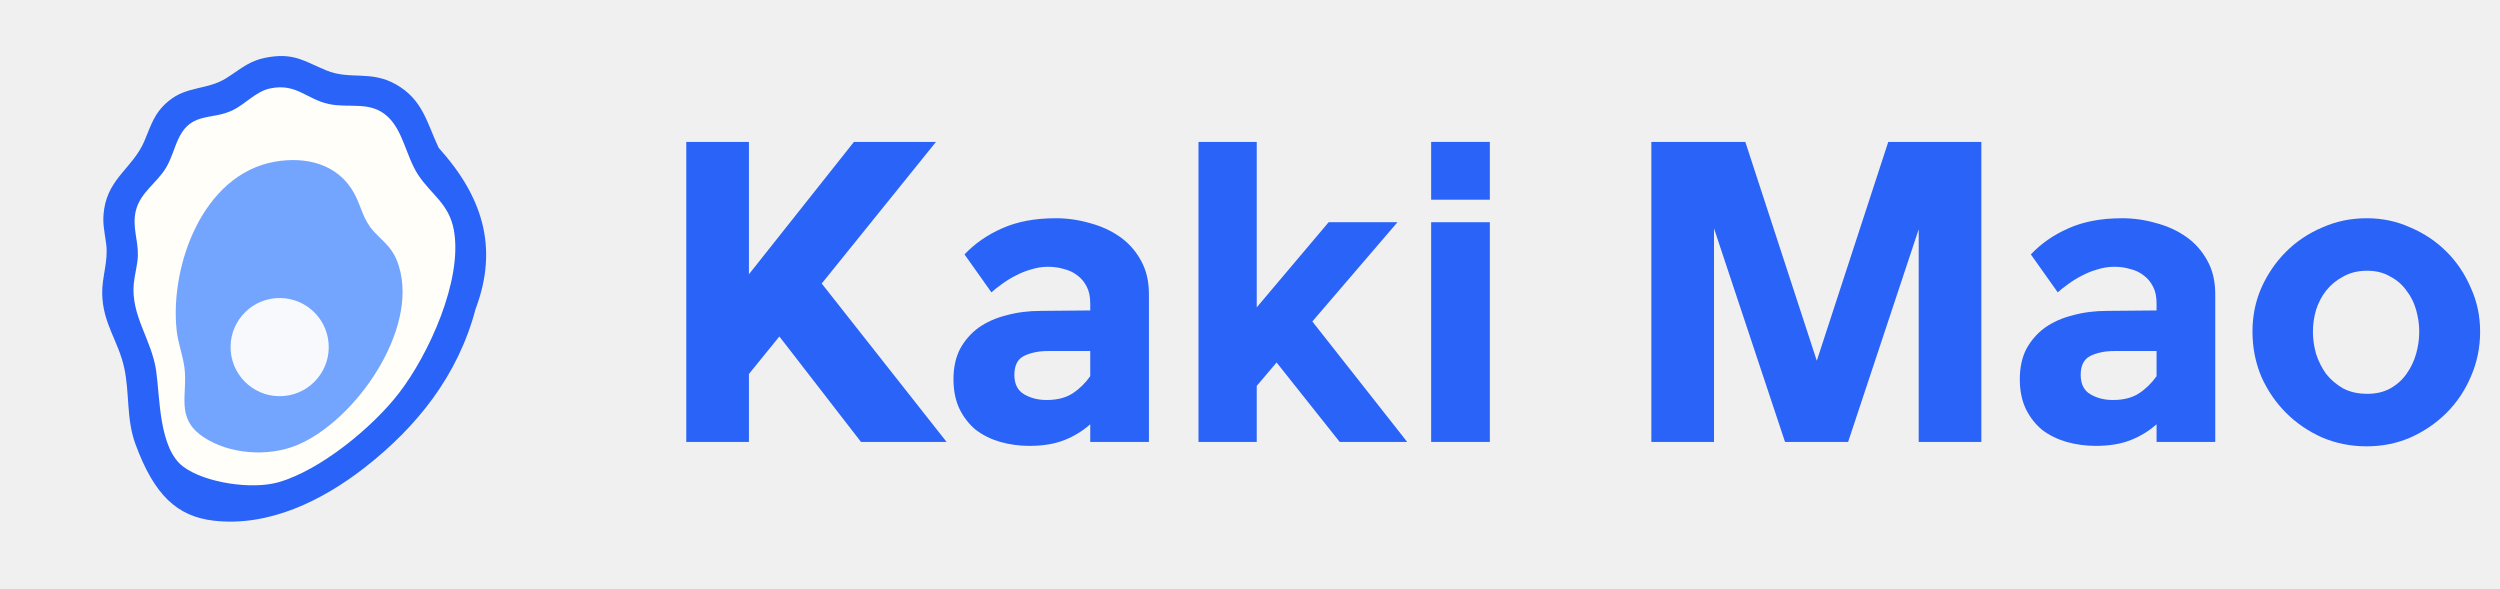
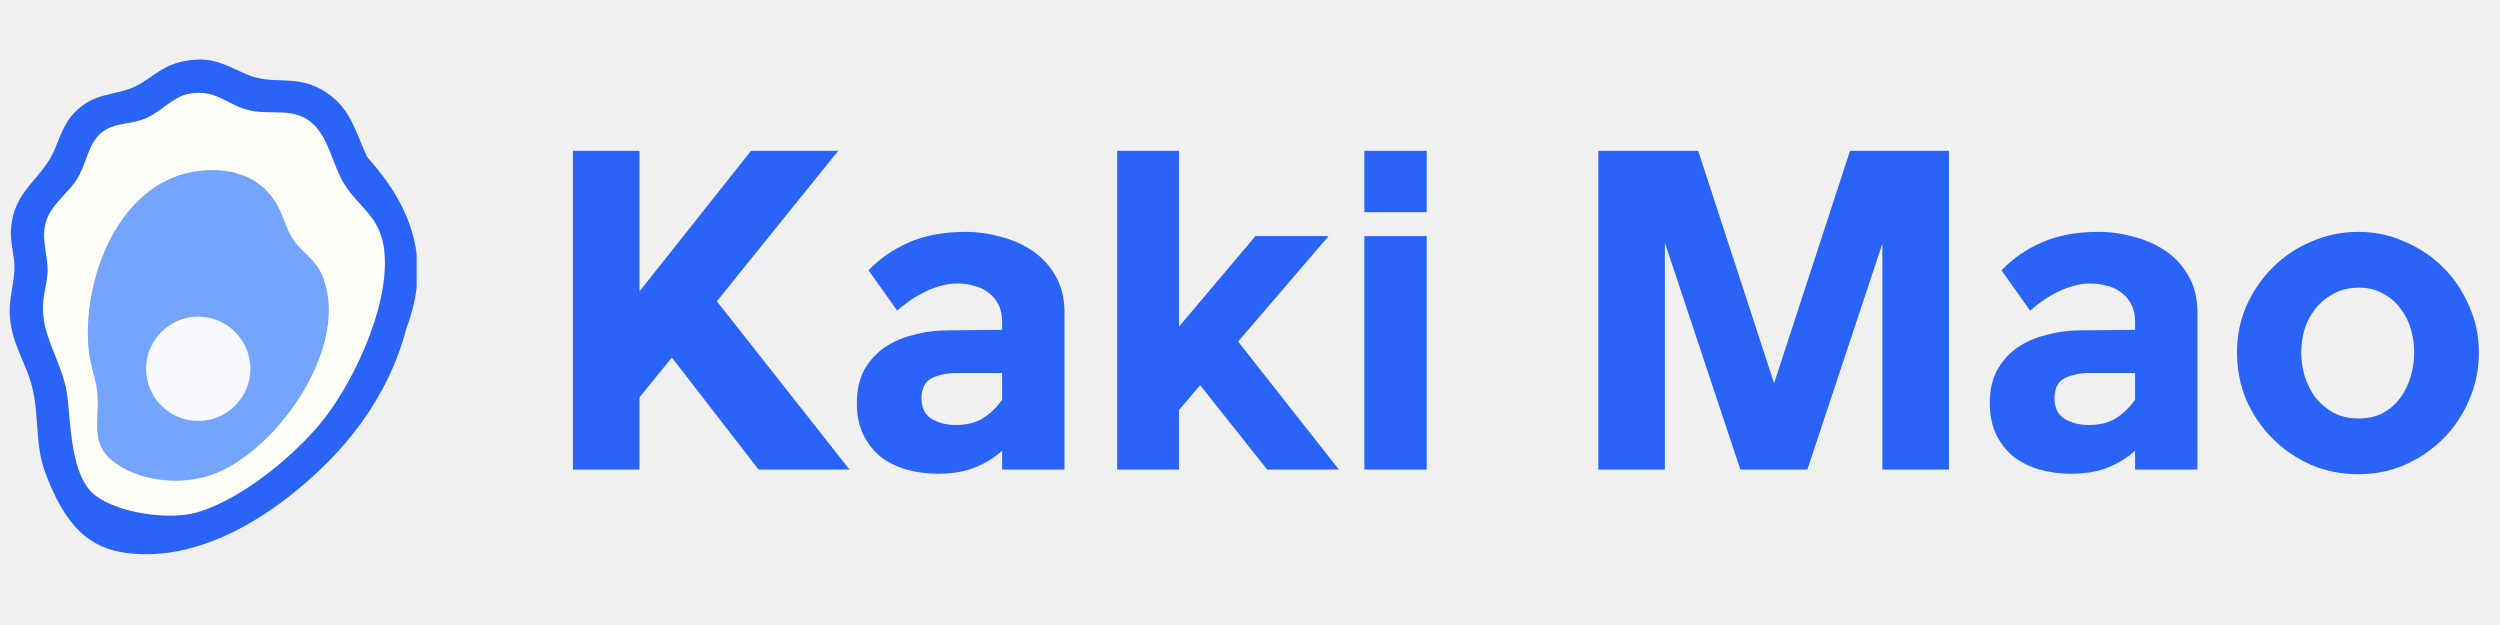
- <svg xmlns="http://www.w3.org/2000/svg" width="102" height="24" viewBox="0 0 102 24" fill="none">
+ <svg xmlns="http://www.w3.org/2000/svg" width="96" height="24" viewBox="0 0 96 24" fill="none">
  <g clip-path="url(#clip0_2250_10739)">
    <g clip-path="url(#clip1_2250_10739)">
-       <path d="M10.99 2.327C12.02 2.165 12.444 2.512 13.308 2.87C14.284 3.275 15.119 2.856 16.154 3.443C17.25 4.064 17.411 4.994 17.897 6.03C19.652 7.975 20.367 10.062 19.404 12.604C18.685 15.331 17.004 17.412 14.908 19.055C13.142 20.439 10.956 21.499 8.727 21.244C7.22 21.072 6.29 20.194 5.527 18.122C5.149 17.097 5.293 16.049 5.069 15.012C4.832 13.913 4.196 13.213 4.17 11.989C4.155 11.294 4.425 10.665 4.333 9.954C4.261 9.405 4.16 9.084 4.254 8.504C4.458 7.245 5.43 6.83 5.888 5.761C6.166 5.11 6.284 4.618 6.867 4.131C7.631 3.491 8.45 3.687 9.252 3.177C9.887 2.774 10.18 2.454 10.99 2.327Z" fill="#2963F7" />
-       <path d="M11.007 3.611C12.09 3.378 12.496 4.048 13.421 4.245C14.258 4.424 15.098 4.11 15.797 4.739C16.449 5.324 16.573 6.39 17.058 7.129C17.599 7.954 18.328 8.307 18.522 9.412C18.875 11.433 17.498 14.455 16.279 16.037C15.203 17.434 13.066 19.193 11.355 19.677C10.276 19.983 8.369 19.704 7.479 19.042C6.483 18.3 6.529 16.232 6.373 15.14C6.186 13.838 5.327 12.877 5.46 11.552C5.498 11.174 5.615 10.804 5.625 10.421C5.642 9.796 5.385 9.241 5.541 8.601C5.726 7.841 6.413 7.461 6.784 6.826C7.222 6.078 7.207 5.111 8.204 4.833C8.658 4.707 9.031 4.717 9.485 4.501C10.002 4.255 10.436 3.735 11.008 3.611L11.007 3.611Z" fill="#FFFEF9" />
-       <path d="M11.204 6.599C12.481 6.371 13.793 6.688 14.449 7.884C14.745 8.422 14.807 8.965 15.252 9.444C15.736 9.964 16.049 10.124 16.278 10.873C17.077 13.483 14.478 17.191 12.106 18.166C10.935 18.647 9.345 18.538 8.289 17.824C7.136 17.044 7.674 16.085 7.523 14.979C7.454 14.481 7.262 13.991 7.207 13.477C6.926 10.835 8.275 7.122 11.204 6.599L11.204 6.599Z" fill="#73A5FF" />
-       <circle cx="11.41" cy="14.162" r="2.003" transform="rotate(-4.91185 11.41 14.1615)" fill="#F7F9FC" />
+       <g clip-path="url(#clip2_2250_10739)">
+         <path d="M7.192 2.327C8.222 2.165 8.646 2.512 9.51 2.87C10.486 3.275 11.321 2.856 12.356 3.443C13.452 4.064 13.613 4.994 14.099 6.03C15.854 7.975 16.569 10.062 15.606 12.604C14.887 15.331 13.206 17.412 11.11 19.055C9.344 20.439 7.158 21.499 4.929 21.244C3.422 21.072 2.492 20.194 1.729 18.122C1.351 17.097 1.495 16.049 1.271 15.012C1.034 13.913 0.398 13.213 0.372 11.989C0.357 11.294 0.627 10.665 0.535 9.954C0.463 9.405 0.362 9.084 0.456 8.504C0.66 7.245 1.632 6.83 2.09 5.761C2.368 5.11 2.486 4.618 3.069 4.131C3.833 3.491 4.652 3.687 5.454 3.177C6.089 2.774 6.382 2.454 7.192 2.327Z" fill="#2963F7" />
+         <path d="M7.209 3.611C8.292 3.378 8.698 4.048 9.623 4.245C10.46 4.424 11.3 4.11 11.999 4.739C12.651 5.324 12.775 6.39 13.26 7.129C13.801 7.954 14.53 8.307 14.724 9.412C15.077 11.433 13.7 14.455 12.481 16.037C11.405 17.434 9.268 19.193 7.557 19.677C6.478 19.983 4.571 19.704 3.681 19.042C2.685 18.3 2.731 16.232 2.575 15.14C2.388 13.838 1.529 12.877 1.662 11.552C1.7 11.174 1.817 10.804 1.827 10.421C1.844 9.796 1.587 9.241 1.743 8.601C1.928 7.841 2.615 7.461 2.986 6.826C3.424 6.078 3.409 5.111 4.406 4.833C4.86 4.707 5.233 4.717 5.687 4.501C6.204 4.255 6.638 3.735 7.21 3.611L7.209 3.611Z" fill="#FFFEF9" />
+         <path d="M7.406 6.599C8.683 6.371 9.996 6.688 10.651 7.884C10.947 8.422 11.009 8.965 11.454 9.444C11.938 9.964 12.251 10.124 12.48 10.873C13.279 13.483 10.68 17.191 8.308 18.166C7.137 18.647 5.547 18.538 4.491 17.824C3.338 17.044 3.876 16.085 3.725 14.979C3.656 14.481 3.464 13.991 3.409 13.477C3.128 10.835 4.477 7.122 7.406 6.599L7.406 6.599Z" fill="#73A5FF" />
+         <circle cx="7.612" cy="14.162" r="2.003" transform="rotate(-4.91185 7.61204 14.1615)" fill="#F7F9FC" />
+       </g>
    </g>
  </g>
-   <path d="M28 18.03V5.79H30.556V11.19L34.84 5.79H38.188L33.526 11.568L38.62 18.03H35.128L31.798 13.728L30.556 15.258V18.03H28Z" fill="#2963F7" />
-   <path d="M41.386 15.294C41.386 15.666 41.518 15.93 41.782 16.086C42.046 16.242 42.352 16.32 42.7 16.32C43.132 16.32 43.486 16.23 43.762 16.05C44.038 15.87 44.278 15.636 44.482 15.348V14.322H42.754C42.382 14.322 42.058 14.388 41.782 14.52C41.518 14.652 41.386 14.91 41.386 15.294ZM42.466 12.684L44.482 12.666V12.378C44.482 12.102 44.434 11.874 44.338 11.694C44.242 11.502 44.11 11.346 43.942 11.226C43.786 11.106 43.606 11.022 43.402 10.974C43.198 10.914 42.982 10.884 42.754 10.884C42.526 10.884 42.298 10.92 42.07 10.992C41.854 11.052 41.644 11.136 41.44 11.244C41.248 11.34 41.062 11.454 40.882 11.586C40.714 11.706 40.57 11.82 40.45 11.928L39.352 10.38C39.772 9.936 40.282 9.582 40.882 9.318C41.494 9.042 42.226 8.904 43.078 8.904C43.546 8.904 44.008 8.97 44.464 9.102C44.92 9.222 45.328 9.408 45.688 9.66C46.048 9.912 46.336 10.236 46.552 10.632C46.768 11.016 46.876 11.472 46.876 12V18.03H44.482V17.31C44.17 17.586 43.816 17.802 43.42 17.958C43.024 18.114 42.55 18.192 41.998 18.192C41.59 18.192 41.194 18.138 40.81 18.03C40.438 17.922 40.108 17.76 39.82 17.544C39.544 17.316 39.322 17.034 39.154 16.698C38.986 16.35 38.902 15.942 38.902 15.474C38.902 14.994 38.992 14.58 39.172 14.232C39.364 13.884 39.616 13.596 39.928 13.368C40.252 13.14 40.63 12.972 41.062 12.864C41.494 12.744 41.962 12.684 42.466 12.684Z" fill="#2963F7" />
-   <path d="M48.899 18.03V5.79H51.275V12.54L54.209 9.066H57.017L53.543 13.116L57.413 18.03H54.659L52.085 14.79L51.275 15.744V18.03H48.899Z" fill="#2963F7" />
-   <path d="M58.391 9.066H60.785V18.03H58.391V9.066ZM58.391 5.79H60.785V8.148H58.391V5.79Z" fill="#2963F7" />
-   <path d="M67.375 5.79H71.209L74.125 14.718L77.041 5.79H80.839V18.03H78.283V9.354L75.403 18.03H72.829L69.931 9.318V18.03H67.375V5.79Z" fill="#2963F7" />
-   <path d="M84.892 15.294C84.892 15.666 85.024 15.93 85.288 16.086C85.552 16.242 85.858 16.32 86.206 16.32C86.638 16.32 86.992 16.23 87.268 16.05C87.544 15.87 87.784 15.636 87.988 15.348V14.322H86.26C85.888 14.322 85.564 14.388 85.288 14.52C85.024 14.652 84.892 14.91 84.892 15.294ZM85.972 12.684L87.988 12.666V12.378C87.988 12.102 87.94 11.874 87.844 11.694C87.748 11.502 87.616 11.346 87.448 11.226C87.292 11.106 87.112 11.022 86.908 10.974C86.704 10.914 86.488 10.884 86.26 10.884C86.032 10.884 85.804 10.92 85.576 10.992C85.36 11.052 85.15 11.136 84.946 11.244C84.754 11.34 84.568 11.454 84.388 11.586C84.22 11.706 84.076 11.82 83.956 11.928L82.858 10.38C83.278 9.936 83.788 9.582 84.388 9.318C85 9.042 85.732 8.904 86.584 8.904C87.052 8.904 87.514 8.97 87.97 9.102C88.426 9.222 88.834 9.408 89.194 9.66C89.554 9.912 89.842 10.236 90.058 10.632C90.274 11.016 90.382 11.472 90.382 12V18.03H87.988V17.31C87.676 17.586 87.322 17.802 86.926 17.958C86.53 18.114 86.056 18.192 85.504 18.192C85.096 18.192 84.7 18.138 84.316 18.03C83.944 17.922 83.614 17.76 83.326 17.544C83.05 17.316 82.828 17.034 82.66 16.698C82.492 16.35 82.408 15.942 82.408 15.474C82.408 14.994 82.498 14.58 82.678 14.232C82.87 13.884 83.122 13.596 83.434 13.368C83.758 13.14 84.136 12.972 84.568 12.864C85 12.744 85.468 12.684 85.972 12.684Z" fill="#2963F7" />
-   <path d="M94.367 13.53C94.367 13.83 94.409 14.13 94.493 14.43C94.589 14.73 94.727 15.006 94.907 15.258C95.099 15.498 95.333 15.696 95.609 15.852C95.885 15.996 96.209 16.068 96.581 16.068C96.941 16.068 97.253 15.996 97.517 15.852C97.793 15.696 98.015 15.498 98.183 15.258C98.363 15.006 98.495 14.73 98.579 14.43C98.663 14.13 98.705 13.83 98.705 13.53C98.705 13.242 98.663 12.948 98.579 12.648C98.495 12.348 98.363 12.084 98.183 11.856C98.015 11.616 97.793 11.424 97.517 11.28C97.253 11.124 96.941 11.046 96.581 11.046C96.209 11.046 95.885 11.124 95.609 11.28C95.333 11.424 95.099 11.616 94.907 11.856C94.727 12.084 94.589 12.348 94.493 12.648C94.409 12.948 94.367 13.242 94.367 13.53ZM91.901 13.53C91.901 12.894 92.021 12.3 92.261 11.748C92.513 11.184 92.849 10.692 93.269 10.272C93.689 9.852 94.181 9.522 94.745 9.282C95.309 9.03 95.915 8.904 96.563 8.904C97.199 8.904 97.793 9.03 98.345 9.282C98.909 9.522 99.401 9.852 99.821 10.272C100.241 10.692 100.571 11.184 100.811 11.748C101.063 12.3 101.189 12.894 101.189 13.53C101.189 14.178 101.063 14.79 100.811 15.366C100.571 15.93 100.241 16.422 99.821 16.842C99.401 17.262 98.909 17.598 98.345 17.85C97.793 18.09 97.199 18.21 96.563 18.21C95.915 18.21 95.309 18.09 94.745 17.85C94.181 17.598 93.689 17.262 93.269 16.842C92.849 16.422 92.513 15.93 92.261 15.366C92.021 14.79 91.901 14.178 91.901 13.53Z" fill="#2963F7" />
+   <path d="M22 18.03V5.79H24.556V11.19L28.84 5.79H32.188L27.526 11.568L32.62 18.03H29.128L25.798 13.728L24.556 15.258V18.03H22Z" fill="#2963F7" />
+   <path d="M35.386 15.294C35.386 15.666 35.518 15.93 35.782 16.086C36.046 16.242 36.352 16.32 36.7 16.32C37.132 16.32 37.486 16.23 37.762 16.05C38.038 15.87 38.278 15.636 38.482 15.348V14.322H36.754C36.382 14.322 36.058 14.388 35.782 14.52C35.518 14.652 35.386 14.91 35.386 15.294ZM36.466 12.684L38.482 12.666V12.378C38.482 12.102 38.434 11.874 38.338 11.694C38.242 11.502 38.11 11.346 37.942 11.226C37.786 11.106 37.606 11.022 37.402 10.974C37.198 10.914 36.982 10.884 36.754 10.884C36.526 10.884 36.298 10.92 36.07 10.992C35.854 11.052 35.644 11.136 35.44 11.244C35.248 11.34 35.062 11.454 34.882 11.586C34.714 11.706 34.57 11.82 34.45 11.928L33.352 10.38C33.772 9.936 34.282 9.582 34.882 9.318C35.494 9.042 36.226 8.904 37.078 8.904C37.546 8.904 38.008 8.97 38.464 9.102C38.92 9.222 39.328 9.408 39.688 9.66C40.048 9.912 40.336 10.236 40.552 10.632C40.768 11.016 40.876 11.472 40.876 12V18.03H38.482V17.31C38.17 17.586 37.816 17.802 37.42 17.958C37.024 18.114 36.55 18.192 35.998 18.192C35.59 18.192 35.194 18.138 34.81 18.03C34.438 17.922 34.108 17.76 33.82 17.544C33.544 17.316 33.322 17.034 33.154 16.698C32.986 16.35 32.902 15.942 32.902 15.474C32.902 14.994 32.992 14.58 33.172 14.232C33.364 13.884 33.616 13.596 33.928 13.368C34.252 13.14 34.63 12.972 35.062 12.864C35.494 12.744 35.962 12.684 36.466 12.684Z" fill="#2963F7" />
+   <path d="M42.899 18.03V5.79H45.275V12.54L48.209 9.066H51.017L47.543 13.116L51.413 18.03H48.659L46.085 14.79L45.275 15.744V18.03H42.899Z" fill="#2963F7" />
+   <path d="M52.391 9.066H54.785V18.03H52.391V9.066ZM52.391 5.79H54.785V8.148H52.391V5.79Z" fill="#2963F7" />
+   <path d="M61.375 5.79H65.209L68.125 14.718L71.041 5.79H74.839V18.03H72.283V9.354L69.403 18.03H66.829L63.931 9.318V18.03H61.375V5.79Z" fill="#2963F7" />
+   <path d="M78.892 15.294C78.892 15.666 79.024 15.93 79.288 16.086C79.552 16.242 79.858 16.32 80.206 16.32C80.638 16.32 80.992 16.23 81.268 16.05C81.544 15.87 81.784 15.636 81.988 15.348V14.322H80.26C79.888 14.322 79.564 14.388 79.288 14.52C79.024 14.652 78.892 14.91 78.892 15.294ZM79.972 12.684L81.988 12.666V12.378C81.988 12.102 81.94 11.874 81.844 11.694C81.748 11.502 81.616 11.346 81.448 11.226C81.292 11.106 81.112 11.022 80.908 10.974C80.704 10.914 80.488 10.884 80.26 10.884C80.032 10.884 79.804 10.92 79.576 10.992C79.36 11.052 79.15 11.136 78.946 11.244C78.754 11.34 78.568 11.454 78.388 11.586C78.22 11.706 78.076 11.82 77.956 11.928L76.858 10.38C77.278 9.936 77.788 9.582 78.388 9.318C79 9.042 79.732 8.904 80.584 8.904C81.052 8.904 81.514 8.97 81.97 9.102C82.426 9.222 82.834 9.408 83.194 9.66C83.554 9.912 83.842 10.236 84.058 10.632C84.274 11.016 84.382 11.472 84.382 12V18.03H81.988V17.31C81.676 17.586 81.322 17.802 80.926 17.958C80.53 18.114 80.056 18.192 79.504 18.192C79.096 18.192 78.7 18.138 78.316 18.03C77.944 17.922 77.614 17.76 77.326 17.544C77.05 17.316 76.828 17.034 76.66 16.698C76.492 16.35 76.408 15.942 76.408 15.474C76.408 14.994 76.498 14.58 76.678 14.232C76.87 13.884 77.122 13.596 77.434 13.368C77.758 13.14 78.136 12.972 78.568 12.864C79 12.744 79.468 12.684 79.972 12.684Z" fill="#2963F7" />
+   <path d="M88.367 13.53C88.367 13.83 88.409 14.13 88.493 14.43C88.589 14.73 88.727 15.006 88.907 15.258C89.099 15.498 89.333 15.696 89.609 15.852C89.885 15.996 90.209 16.068 90.581 16.068C90.941 16.068 91.253 15.996 91.517 15.852C91.793 15.696 92.015 15.498 92.183 15.258C92.363 15.006 92.495 14.73 92.579 14.43C92.663 14.13 92.705 13.83 92.705 13.53C92.705 13.242 92.663 12.948 92.579 12.648C92.495 12.348 92.363 12.084 92.183 11.856C92.015 11.616 91.793 11.424 91.517 11.28C91.253 11.124 90.941 11.046 90.581 11.046C90.209 11.046 89.885 11.124 89.609 11.28C89.333 11.424 89.099 11.616 88.907 11.856C88.727 12.084 88.589 12.348 88.493 12.648C88.409 12.948 88.367 13.242 88.367 13.53ZM85.901 13.53C85.901 12.894 86.021 12.3 86.261 11.748C86.513 11.184 86.849 10.692 87.269 10.272C87.689 9.852 88.181 9.522 88.745 9.282C89.309 9.03 89.915 8.904 90.563 8.904C91.199 8.904 91.793 9.03 92.345 9.282C92.909 9.522 93.401 9.852 93.821 10.272C94.241 10.692 94.571 11.184 94.811 11.748C95.063 12.3 95.189 12.894 95.189 13.53C95.189 14.178 95.063 14.79 94.811 15.366C94.571 15.93 94.241 16.422 93.821 16.842C93.401 17.262 92.909 17.598 92.345 17.85C91.793 18.09 91.199 18.21 90.563 18.21C89.915 18.21 89.309 18.09 88.745 17.85C88.181 17.598 87.689 17.262 87.269 16.842C86.849 16.422 86.513 15.93 86.261 15.366C86.021 14.79 85.901 14.178 85.901 13.53Z" fill="#2963F7" />
  <defs>
    <clipPath id="clip0_2250_10739">
-       <rect width="19.78" height="19.78" fill="white" transform="translate(2.59168 1.25398) rotate(5.20288)" />
+       <rect width="16" height="24" fill="white" />
    </clipPath>
    <clipPath id="clip1_2250_10739">
-       <rect width="15.77" height="19.78" fill="white" transform="translate(3.3385 2.40059) rotate(-4.91185)" />
+       <rect width="19.78" height="19.78" fill="white" transform="translate(-1.20631 1.25398) rotate(5.20288)" />
+     </clipPath>
+     <clipPath id="clip2_2250_10739">
+       <rect width="15.77" height="19.78" fill="white" transform="translate(-0.459496 2.40059) rotate(-4.91185)" />
    </clipPath>
  </defs>
</svg>
